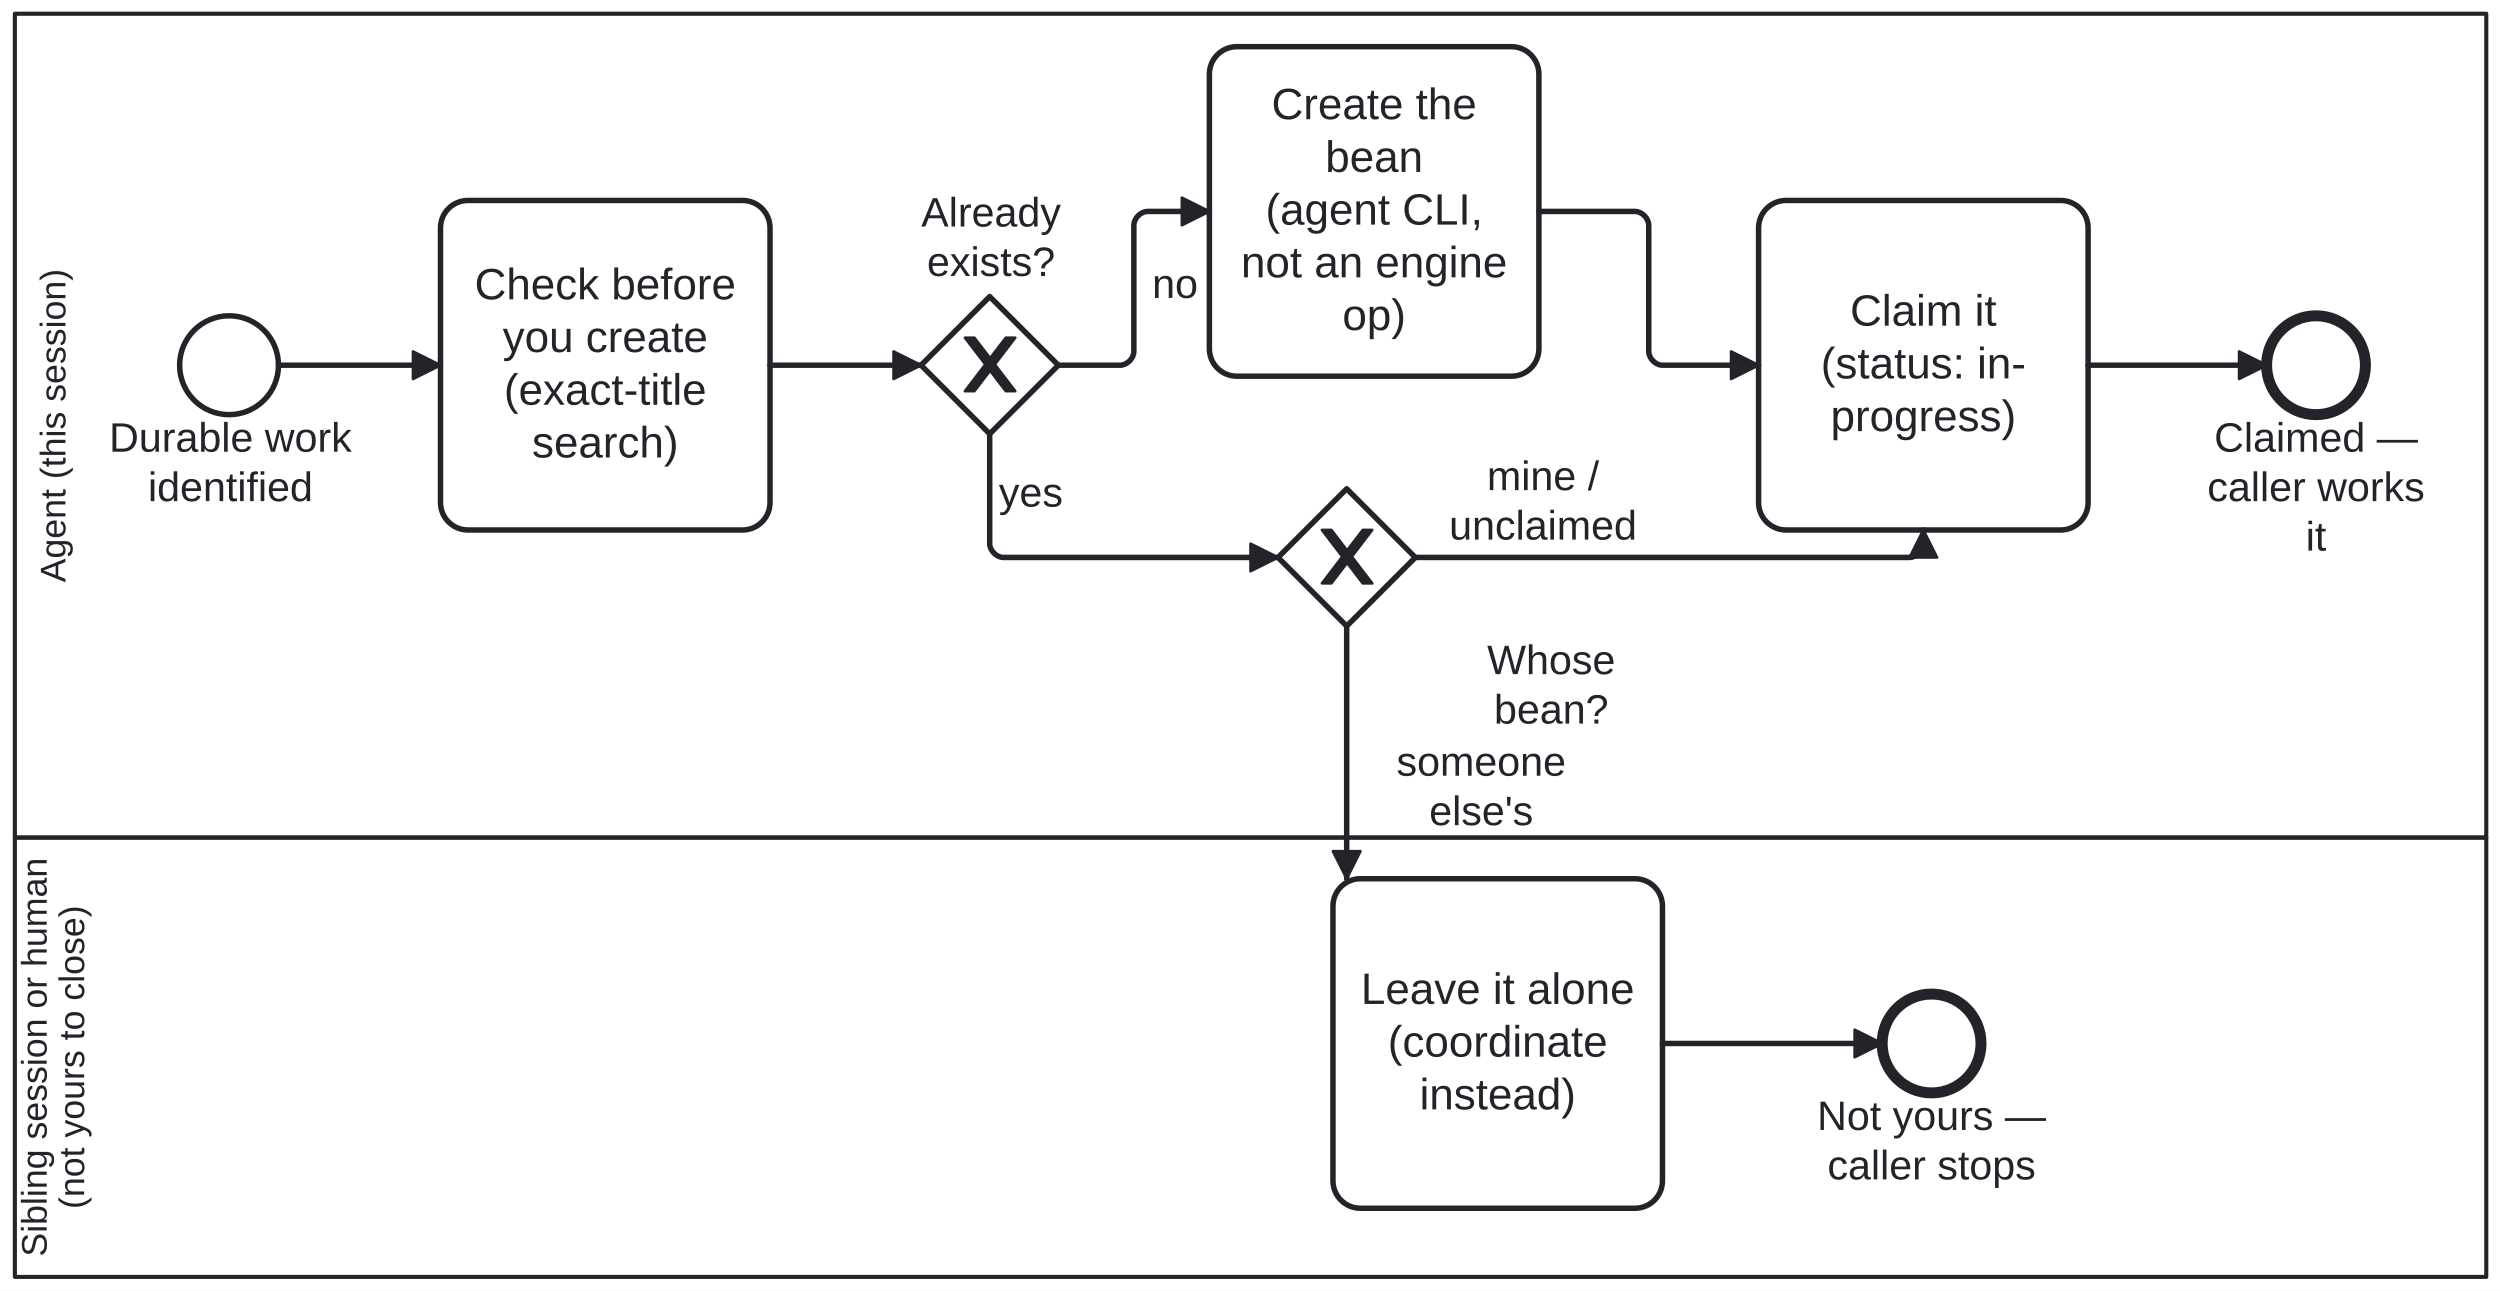
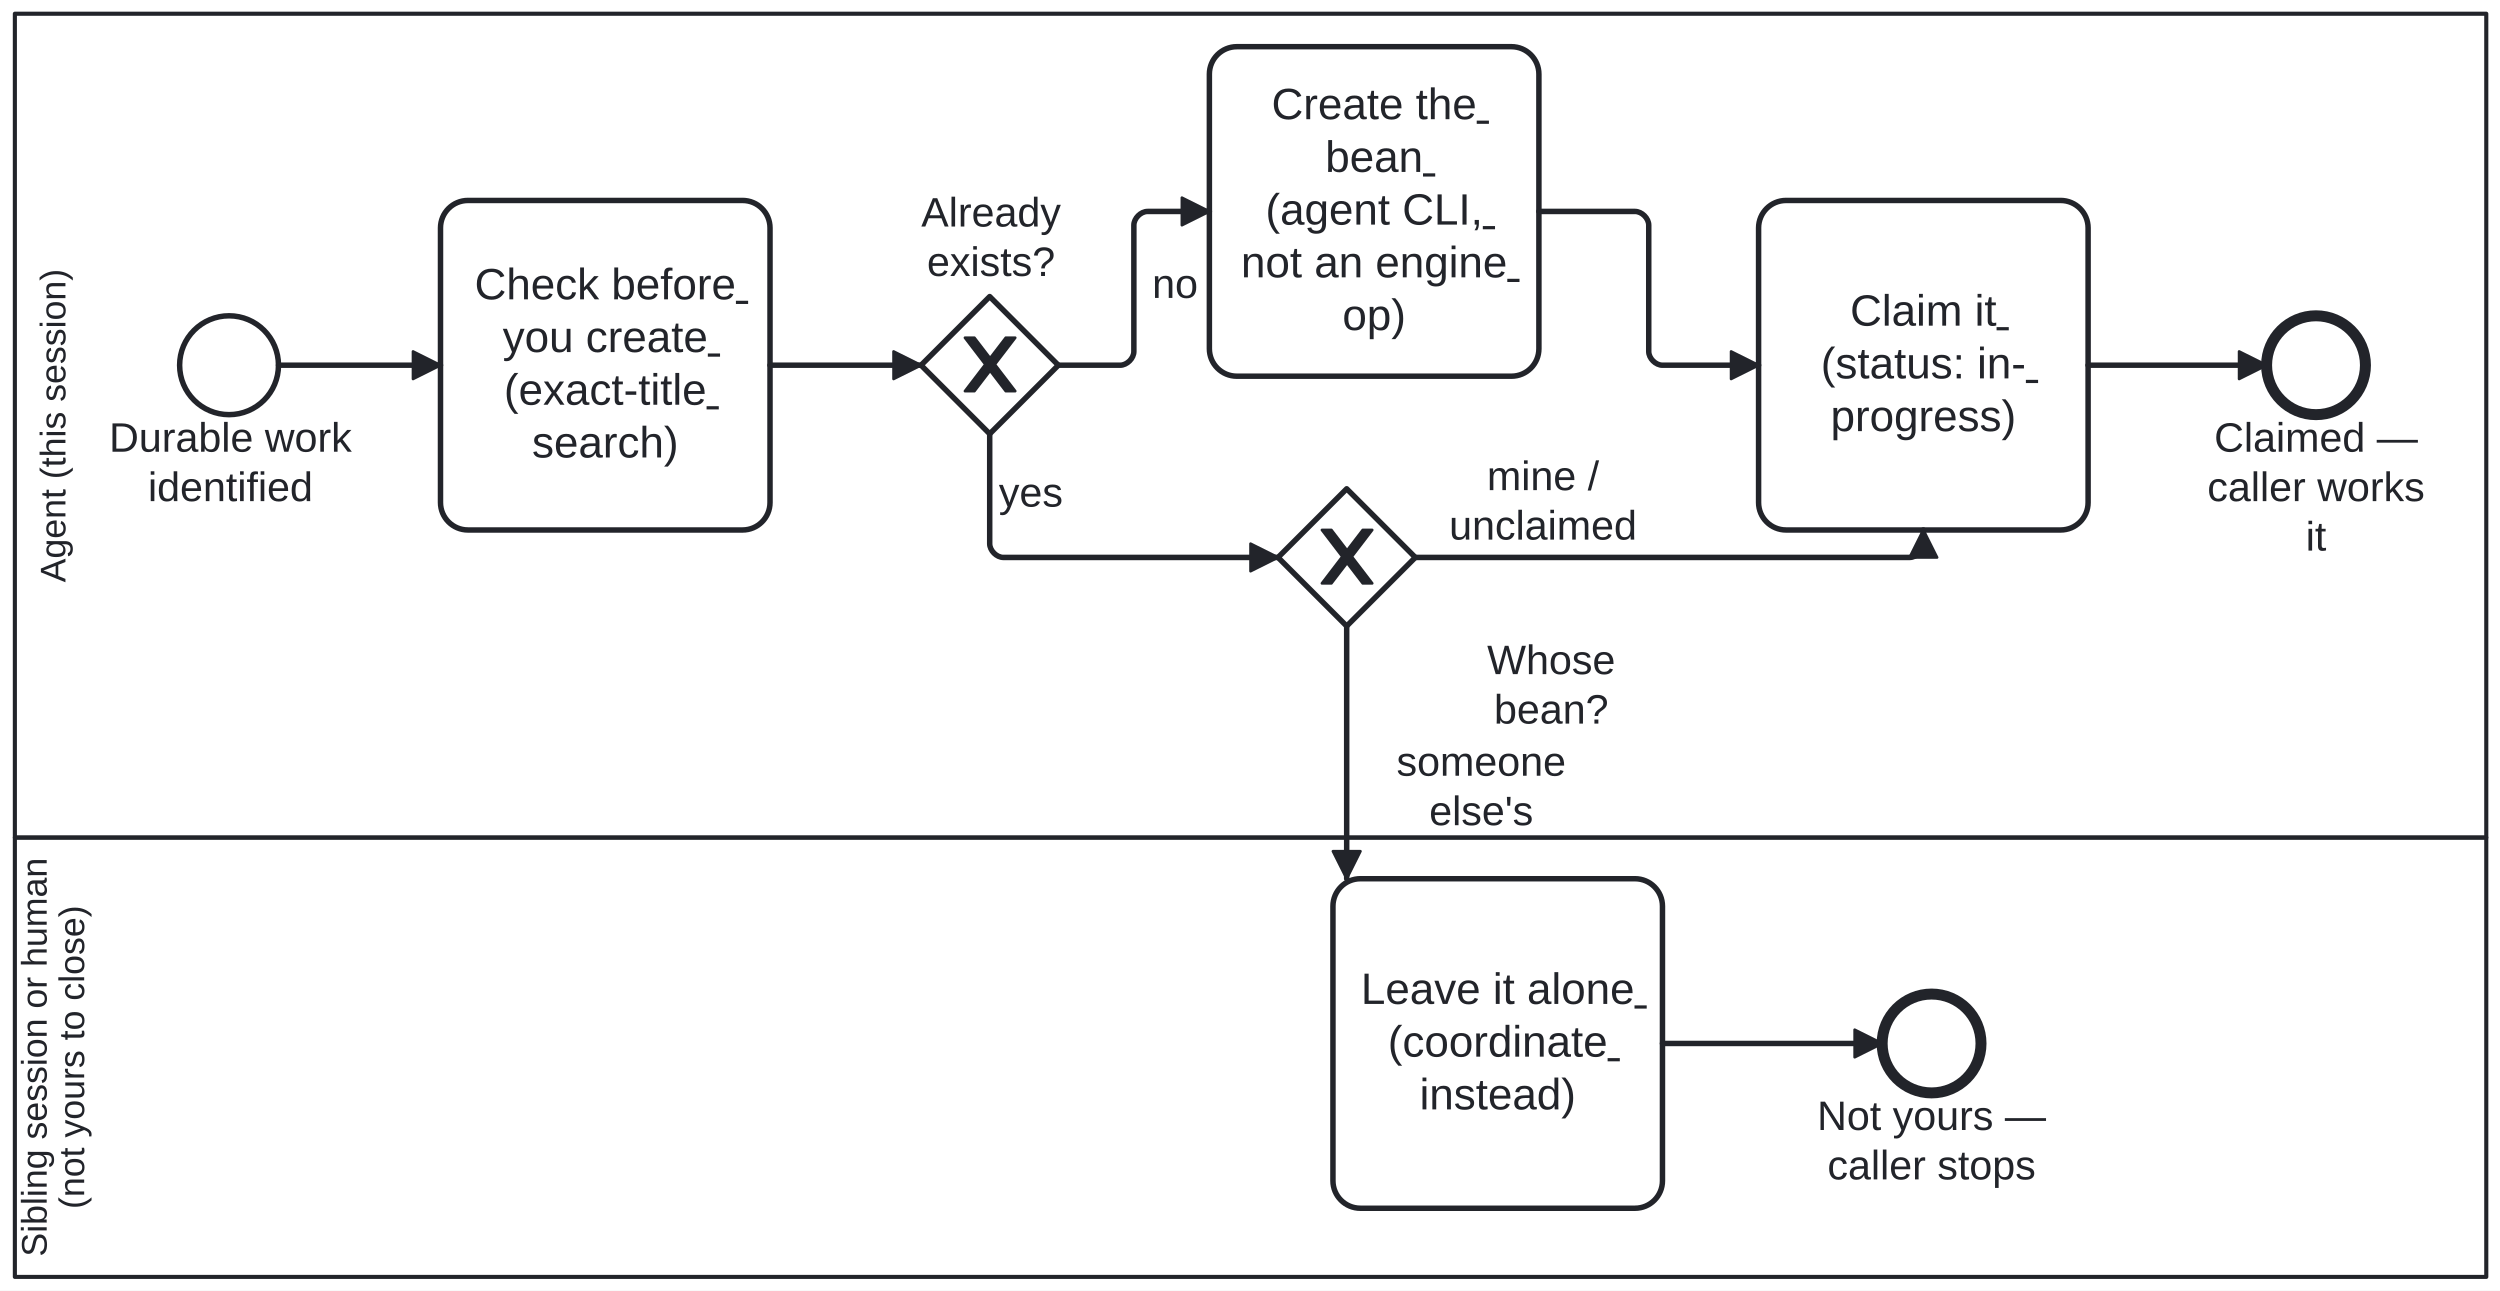
<svg xmlns="http://www.w3.org/2000/svg" width="100%" style="max-width:100%;height:auto" viewBox="154.587 75 910.412 470" version="1.1">
+   <style>.fa-task-link,.fa-subprocess-link{cursor:pointer}.fa-task-link text{text-decoration:underline}.fa-task-link:focus-visible,.fa-subprocess-link:focus-visible{outline:2px solid #2563eb;outline-offset:2px}.fa-subprocess-link:hover rect:not(.fa-link-hit),.fa-subprocess-link:focus-visible rect:not(.fa-link-hit){stroke-width:2.5px}</style>
  <rect x="154.587" y="75" width="910.412" height="470" fill="#ffffff" />
  <g class="djs-group">
    <g class="djs-element djs-shape" data-element-id="Lane_Sibling" style="display: block;" transform="matrix(1 0 0 1 160 380)">
      <g class="djs-visual">
        <rect x="0" y="0" width="900" height="160" rx="0" ry="0" style="stroke-linecap: round; stroke-linejoin: round; stroke: rgb(34, 36, 42); stroke-width: 1.5px; fill: white; fill-opacity: 0.25;" />
        <text lineHeight="1.05" class="djs-label" transform="matrix(-1.83697e-16 -1 1 -1.83697e-16 0 160)" style="font-family: Arial, sans-serif; font-size: 13px; font-weight: normal; fill: rgb(34, 36, 42);">
          <tspan x="7.376" y="11.588">Sibling session or human </tspan>
          <tspan x="24.728" y="25.238">(not yours to close)</tspan>
        </text>
      </g>
      <rect class="djs-hit djs-hit-all" x="0" y="0" width="900" height="160" style="fill: none; stroke-opacity: 0; stroke: white; stroke-width: 15px;" />
    </g>
  </g>
  <g class="djs-group">
    <g class="djs-element djs-shape" data-element-id="Lane_Agent" style="display: block;" transform="matrix(1 0 0 1 160 80)">
      <g class="djs-visual">
        <rect x="0" y="0" width="900" height="300" rx="0" ry="0" style="stroke-linecap: round; stroke-linejoin: round; stroke: rgb(34, 36, 42); stroke-width: 1.5px; fill: white; fill-opacity: 0.25;" />
        <text lineHeight="1.05" class="djs-label" transform="matrix(-1.83697e-16 -1 1 -1.83697e-16 0 300)" style="font-family: Arial, sans-serif; font-size: 13px; font-weight: normal; fill: rgb(34, 36, 42);">
          <tspan x="92.919" y="18.413">Agent (this session)</tspan>
        </text>
      </g>
      <rect class="djs-hit djs-hit-all" x="0" y="0" width="900" height="300" style="fill: none; stroke-opacity: 0; stroke: white; stroke-width: 15px;" />
    </g>
  </g>
  <g class="djs-group">
    <g class="djs-element djs-shape" data-element-id="Open_Start" style="display: block;" transform="matrix(1 0 0 1 220 190)">
      <g class="djs-visual">
        <circle cx="18" cy="18" r="18" style="stroke-linecap: round; stroke-linejoin: round; stroke: rgb(34, 36, 42); stroke-width: 2px; fill: white; fill-opacity: 0.95;" />
      </g>
      <rect class="djs-hit djs-hit-all" x="0" y="0" width="36" height="36" style="fill: none; stroke-opacity: 0; stroke: white; stroke-width: 15px;" />
    </g>
  </g>
  <g class="djs-group">
    <g class="djs-element djs-shape" data-element-id="Open_Start_label" style="display: block;" transform="matrix(1 0 0 1 194 226)">
      <g class="djs-visual">
        <text lineHeight="1.2" class="djs-label" style="font-family: Arial, sans-serif; font-size: 15px; font-weight: normal; fill: rgb(34, 36, 42);">
          <tspan x="0.317" y="13.5">Durable work</tspan>
          <tspan x="14.478" y="31.5">identified</tspan>
        </text>
      </g>
      <rect class="djs-hit djs-hit-all" x="0" y="0" width="89" height="36" style="fill: none; stroke-opacity: 0; stroke: white; stroke-width: 15px;" />
    </g>
  </g>
  <g class="djs-group">
    <g class="djs-element djs-shape" data-element-id="Open_CheckExists" style="display: block;" transform="matrix(1 0 0 1 315 148)">
      <g class="djs-visual">
        <rect x="0" y="0" width="120" height="120" rx="10" ry="10" style="stroke-linecap: round; stroke-linejoin: round; stroke: rgb(34, 36, 42); stroke-width: 2px; fill: white; fill-opacity: 0.95;" />
-         <text lineHeight="1.2" class="djs-label" style="font-family: Arial, sans-serif; font-size: 16px; font-weight: normal; fill: rgb(34, 36, 42);">
-           <tspan x="12.418" y="36">Check before </tspan>
-           <tspan x="22.645" y="55.2">you create</tspan>
-           <tspan x="23.102" y="74.4">(exact-title </tspan>
-           <tspan x="33.324" y="93.6">search)</tspan>
-         </text>
+         <a class="fa-task-link" href="../../../en/cat-harness/processes/bean-open.html" target="_top" aria-label="Open step: Check before you create (exact-title search)">
+           <text lineHeight="1.2" class="djs-label" style="font-family: Arial, sans-serif; font-size: 16px; font-weight: normal; fill: rgb(34, 36, 42);">
+             <tspan x="12.418" y="36">Check before </tspan>
+             <tspan x="22.645" y="55.2">you create</tspan>
+             <tspan x="23.102" y="74.4">(exact-title </tspan>
+             <tspan x="33.324" y="93.6">search)</tspan>
+           </text>
+         </a>
      </g>
      <rect class="djs-hit djs-hit-all" x="0" y="0" width="120" height="120" style="fill: none; stroke-opacity: 0; stroke: white; stroke-width: 15px;" />
    </g>
  </g>
  <g class="djs-group">
    <g class="djs-element djs-shape" data-element-id="Open_Exists" style="display: block;" transform="matrix(1 0 0 1 490 183)">
      <g class="djs-visual">
        <polygon points="25,0 50,25 25,50 0,25" style="stroke-linecap: round; stroke-linejoin: round; stroke: rgb(34, 36, 42); stroke-width: 2px; fill: white; fill-opacity: 0.95;" />
        <path d="m 16,15 7.429,9.714 -7.429,9.714 3.429,0 5.714,-7.464 5.714,7.464 3.429,0 -7.429,-9.714 7.429,-9.714 -3.429,0 -5.714,7.464 -5.714,-7.464 -3.429,0 z" style="fill: rgb(34, 36, 42); stroke-linecap: round; stroke-linejoin: round; stroke: rgb(34, 36, 42); stroke-width: 1px;" />
      </g>
      <rect class="djs-hit djs-hit-all" x="0" y="0" width="50" height="50" style="fill: none; stroke-opacity: 0; stroke: white; stroke-width: 15px;" />
    </g>
  </g>
  <g class="djs-group">
    <g class="djs-element djs-shape" data-element-id="Open_Exists_label" style="display: block;" transform="matrix(1 0 0 1 490 144)">
      <g class="djs-visual">
        <text lineHeight="1.2" class="djs-label" style="font-family: Arial, sans-serif; font-size: 15px; font-weight: normal; fill: rgb(34, 36, 42);">
          <tspan x="0.07" y="13.5">Already</tspan>
          <tspan x="2.158" y="31.5">exists?</tspan>
        </text>
      </g>
      <rect class="djs-hit djs-hit-all" x="0" y="0" width="51" height="36" style="fill: none; stroke-opacity: 0; stroke: white; stroke-width: 15px;" />
    </g>
  </g>
  <g class="djs-group">
    <g class="djs-element djs-shape" data-element-id="Open_Create" style="display: block;" transform="matrix(1 0 0 1 595 92)">
      <g class="djs-visual">
        <rect x="0" y="0" width="120" height="120" rx="10" ry="10" style="stroke-linecap: round; stroke-linejoin: round; stroke: rgb(34, 36, 42); stroke-width: 2px; fill: white; fill-opacity: 0.95;" />
-         <text lineHeight="1.2" class="djs-label" style="font-family: Arial, sans-serif; font-size: 16px; font-weight: normal; fill: rgb(34, 36, 42);">
-           <tspan x="22.645" y="26.4">Create the </tspan>
-           <tspan x="42.203" y="45.6">bean</tspan>
-           <tspan x="20.422" y="64.8">(agent CLI, </tspan>
-           <tspan x="11.512" y="84">not an engine </tspan>
-           <tspan x="48.438" y="103.2">op)</tspan>
-         </text>
+         <a class="fa-task-link" href="../../../en/cat-harness/processes/bean-open.html" target="_top" aria-label="Open step: Create the bean (agent CLI, not an engine op)">
+           <text lineHeight="1.2" class="djs-label" style="font-family: Arial, sans-serif; font-size: 16px; font-weight: normal; fill: rgb(34, 36, 42);">
+             <tspan x="22.645" y="26.4">Create the </tspan>
+             <tspan x="42.203" y="45.6">bean</tspan>
+             <tspan x="20.422" y="64.8">(agent CLI, </tspan>
+             <tspan x="11.512" y="84">not an engine </tspan>
+             <tspan x="48.438" y="103.2">op)</tspan>
+           </text>
+         </a>
      </g>
      <rect class="djs-hit djs-hit-all" x="0" y="0" width="120" height="120" style="fill: none; stroke-opacity: 0; stroke: white; stroke-width: 15px;" />
    </g>
  </g>
  <g class="djs-group">
    <g class="djs-element djs-shape" data-element-id="Open_Owner" style="display: block;" transform="matrix(1 0 0 1 620 253)">
      <g class="djs-visual">
        <polygon points="25,0 50,25 25,50 0,25" style="stroke-linecap: round; stroke-linejoin: round; stroke: rgb(34, 36, 42); stroke-width: 2px; fill: white; fill-opacity: 0.95;" />
        <path d="m 16,15 7.429,9.714 -7.429,9.714 3.429,0 5.714,-7.464 5.714,7.464 3.429,0 -7.429,-9.714 7.429,-9.714 -3.429,0 -5.714,7.464 -5.714,-7.464 -3.429,0 z" style="fill: rgb(34, 36, 42); stroke-linecap: round; stroke-linejoin: round; stroke: rgb(34, 36, 42); stroke-width: 1px;" />
      </g>
      <rect class="djs-hit djs-hit-all" x="0" y="0" width="50" height="50" style="fill: none; stroke-opacity: 0; stroke: white; stroke-width: 15px;" />
    </g>
  </g>
  <g class="djs-group">
    <g class="djs-element djs-shape" data-element-id="Open_Owner_label" style="display: block;" transform="matrix(1 0 0 1 696 307)">
      <g class="djs-visual">
        <text lineHeight="1.2" class="djs-label" style="font-family: Arial, sans-serif; font-size: 15px; font-weight: normal; fill: rgb(34, 36, 42);">
          <tspan x="0.158" y="13.5">Whose</tspan>
          <tspan x="2.644" y="31.5">bean?</tspan>
        </text>
      </g>
      <rect class="djs-hit djs-hit-all" x="0" y="0" width="47" height="36" style="fill: none; stroke-opacity: 0; stroke: white; stroke-width: 15px;" />
    </g>
  </g>
  <g class="djs-group">
    <g class="djs-element djs-shape" data-element-id="Open_LeaveAlone" style="display: block;" transform="matrix(1 0 0 1 640 395)">
      <g class="djs-visual">
        <rect x="0" y="0" width="120" height="120" rx="10" ry="10" style="stroke-linecap: round; stroke-linejoin: round; stroke: rgb(34, 36, 42); stroke-width: 2px; fill: white; fill-opacity: 0.95;" />
-         <text lineHeight="1.2" class="djs-label" style="font-family: Arial, sans-serif; font-size: 16px; font-weight: normal; fill: rgb(34, 36, 42);">
-           <tspan x="10.184" y="45.6">Leave it alone</tspan>
-           <tspan x="19.977" y="64.8">(coordinate </tspan>
-           <tspan x="31.539" y="84">instead)</tspan>
-         </text>
+         <a class="fa-task-link" href="../../../en/cat-harness/processes/bean-open.html" target="_top" aria-label="Open step: Leave it alone (coordinate instead)">
+           <text lineHeight="1.2" class="djs-label" style="font-family: Arial, sans-serif; font-size: 16px; font-weight: normal; fill: rgb(34, 36, 42);">
+             <tspan x="10.184" y="45.6">Leave it alone</tspan>
+             <tspan x="19.977" y="64.8">(coordinate </tspan>
+             <tspan x="31.539" y="84">instead)</tspan>
+           </text>
+         </a>
      </g>
      <rect class="djs-hit djs-hit-all" x="0" y="0" width="120" height="120" style="fill: none; stroke-opacity: 0; stroke: white; stroke-width: 15px;" />
    </g>
  </g>
  <g class="djs-group">
    <g class="djs-element djs-shape" data-element-id="Open_NotYours" style="display: block;" transform="matrix(1 0 0 1 840 437)">
      <g class="djs-visual">
        <circle cx="18" cy="18" r="18" style="stroke-linecap: round; stroke-linejoin: round; stroke: rgb(34, 36, 42); stroke-width: 4px; fill: white; fill-opacity: 0.95;" />
      </g>
      <rect class="djs-hit djs-hit-all" x="0" y="0" width="36" height="36" style="fill: none; stroke-opacity: 0; stroke: white; stroke-width: 15px;" />
    </g>
  </g>
  <g class="djs-group">
    <g class="djs-element djs-shape" data-element-id="Open_NotYours_label" style="display: block;" transform="matrix(1 0 0 1 816 473)">
      <g class="djs-visual">
        <text lineHeight="1.2" class="djs-label" style="font-family: Arial, sans-serif; font-size: 15px; font-weight: normal; fill: rgb(34, 36, 42);">
          <tspan x="0.322" y="13.5">Not yours —</tspan>
          <tspan x="4.068" y="31.5">caller stops</tspan>
        </text>
      </g>
      <rect class="djs-hit djs-hit-all" x="0" y="0" width="84" height="36" style="fill: none; stroke-opacity: 0; stroke: white; stroke-width: 15px;" />
    </g>
  </g>
  <g class="djs-group">
    <g class="djs-element djs-shape" data-element-id="Open_Claim" style="display: block;" transform="matrix(1 0 0 1 795 148)">
      <g class="djs-visual">
        <rect x="0" y="0" width="120" height="120" rx="10" ry="10" style="stroke-linecap: round; stroke-linejoin: round; stroke: rgb(34, 36, 42); stroke-width: 2px; fill: white; fill-opacity: 0.95;" />
-         <text lineHeight="1.2" class="djs-label" style="font-family: Arial, sans-serif; font-size: 16px; font-weight: normal; fill: rgb(34, 36, 42);">
-           <tspan x="33.332" y="45.6">Claim it</tspan>
-           <tspan x="22.656" y="64.8">(status: in-</tspan>
-           <tspan x="26.211" y="84">progress)</tspan>
-         </text>
+         <a class="fa-task-link" href="../../../en/cat-harness/processes/bean-open.html" target="_top" aria-label="Open step: Claim it (status: in-progress)">
+           <text lineHeight="1.2" class="djs-label" style="font-family: Arial, sans-serif; font-size: 16px; font-weight: normal; fill: rgb(34, 36, 42);">
+             <tspan x="33.332" y="45.6">Claim it</tspan>
+             <tspan x="22.656" y="64.8">(status: in-</tspan>
+             <tspan x="26.211" y="84">progress)</tspan>
+           </text>
+         </a>
      </g>
      <rect class="djs-hit djs-hit-all" x="0" y="0" width="120" height="120" style="fill: none; stroke-opacity: 0; stroke: white; stroke-width: 15px;" />
    </g>
  </g>
  <g class="djs-group">
    <g class="djs-element djs-shape" data-element-id="Open_Claimed" style="display: block;" transform="matrix(1 0 0 1 980 190)">
      <g class="djs-visual">
        <circle cx="18" cy="18" r="18" style="stroke-linecap: round; stroke-linejoin: round; stroke: rgb(34, 36, 42); stroke-width: 4px; fill: white; fill-opacity: 0.95;" />
      </g>
      <rect class="djs-hit djs-hit-all" x="0" y="0" width="36" height="36" style="fill: none; stroke-opacity: 0; stroke: white; stroke-width: 15px;" />
    </g>
  </g>
  <g class="djs-group">
    <g class="djs-element djs-shape" data-element-id="Open_Claimed_label" style="display: block;" transform="matrix(1 0 0 1 958 226)">
      <g class="djs-visual">
        <text lineHeight="1.2" class="djs-label" style="font-family: Arial, sans-serif; font-size: 15px; font-weight: normal; fill: rgb(34, 36, 42);">
          <tspan x="2.906" y="13.5">Claimed —</tspan>
          <tspan x="0.409" y="31.5">caller works </tspan>
          <tspan x="36.25" y="49.5">it</tspan>
        </text>
      </g>
      <rect class="djs-hit djs-hit-all" x="0" y="0" width="80" height="54" style="fill: none; stroke-opacity: 0; stroke: white; stroke-width: 15px;" />
    </g>
  </g>
  <g class="djs-group">
    <g class="djs-element djs-connection" data-element-id="BO_1" style="display: block;">
      <g class="djs-visual">
        <defs>
          <marker id="folio-marker-1" viewBox="0 0 20 20" refX="11" refY="10" markerWidth="10" markerHeight="10" orient="auto">
            <path d="M 1 5 L 11 10 L 1 15 Z" style="stroke-linecap: round; stroke-linejoin: round; stroke: rgb(34, 36, 42); stroke-width: 1px; fill: rgb(34, 36, 42);" />
          </marker>
        </defs>
        <path data-corner-radius="5" style="fill: none; stroke-linecap: round; stroke-linejoin: round; stroke: rgb(34, 36, 42); stroke-width: 2px; marker-end: url('#folio-marker-1');" d="M256,208L315,208" />
      </g>
      <path d="M256,208L315,208" class="djs-hit djs-hit-stroke" style="fill: none; stroke-opacity: 0; stroke: white; stroke-width: 15px;" />
    </g>
  </g>
  <g class="djs-group">
    <g class="djs-element djs-connection" data-element-id="BO_2" style="display: block;">
      <g class="djs-visual">
        <defs>
          <marker id="folio-marker-2" viewBox="0 0 20 20" refX="11" refY="10" markerWidth="10" markerHeight="10" orient="auto">
            <path d="M 1 5 L 11 10 L 1 15 Z" style="stroke-linecap: round; stroke-linejoin: round; stroke: rgb(34, 36, 42); stroke-width: 1px; fill: rgb(34, 36, 42);" />
          </marker>
        </defs>
        <path data-corner-radius="5" style="fill: none; stroke-linecap: round; stroke-linejoin: round; stroke: rgb(34, 36, 42); stroke-width: 2px; marker-end: url('#folio-marker-2');" d="M435,208L490,208" />
      </g>
      <path d="M435,208L490,208" class="djs-hit djs-hit-stroke" style="fill: none; stroke-opacity: 0; stroke: white; stroke-width: 15px;" />
    </g>
  </g>
  <g class="djs-group">
    <g class="djs-element djs-connection" data-element-id="BO_3" style="display: block;">
      <g class="djs-visual">
        <defs>
          <marker id="folio-marker-3" viewBox="0 0 20 20" refX="11" refY="10" markerWidth="10" markerHeight="10" orient="auto">
            <path d="M 1 5 L 11 10 L 1 15 Z" style="stroke-linecap: round; stroke-linejoin: round; stroke: rgb(34, 36, 42); stroke-width: 1px; fill: rgb(34, 36, 42);" />
          </marker>
        </defs>
        <path data-corner-radius="5" style="fill: none; stroke-linecap: round; stroke-linejoin: round; stroke: rgb(34, 36, 42); stroke-width: 2px; marker-end: url('#folio-marker-3');" d="M540,208L562.5,208C565,208,567.5,205.5,567.5,203L567.5,157C567.5,154.5,570,152,572.5,152L595,152" />
      </g>
      <path d="M540,208L567.5,208L567.5,152L595,152" class="djs-hit djs-hit-stroke" style="fill: none; stroke-opacity: 0; stroke: white; stroke-width: 15px;" />
    </g>
  </g>
  <g class="djs-group">
    <g class="djs-element djs-shape" data-element-id="BO_3_label" style="display: block;" transform="matrix(1 0 0 1 574 170)">
      <g class="djs-visual">
        <text lineHeight="1.2" class="djs-label" style="font-family: Arial, sans-serif; font-size: 15px; font-weight: normal; fill: rgb(34, 36, 42);">
          <tspan x="0.158" y="13.5">no</tspan>
        </text>
      </g>
      <rect class="djs-hit djs-hit-all" x="0" y="0" width="17" height="18" style="fill: none; stroke-opacity: 0; stroke: white; stroke-width: 15px;" />
    </g>
  </g>
  <g class="djs-group">
    <g class="djs-element djs-connection" data-element-id="BO_4" style="display: block;">
      <g class="djs-visual">
        <defs>
          <marker id="folio-marker-4" viewBox="0 0 20 20" refX="11" refY="10" markerWidth="10" markerHeight="10" orient="auto">
            <path d="M 1 5 L 11 10 L 1 15 Z" style="stroke-linecap: round; stroke-linejoin: round; stroke: rgb(34, 36, 42); stroke-width: 1px; fill: rgb(34, 36, 42);" />
          </marker>
        </defs>
        <path data-corner-radius="5" style="fill: none; stroke-linecap: round; stroke-linejoin: round; stroke: rgb(34, 36, 42); stroke-width: 2px; marker-end: url('#folio-marker-4');" d="M515,233L515,273C515,275.5,517.5,278,520,278L620,278" />
      </g>
      <path d="M515,233L515,278L620,278" class="djs-hit djs-hit-stroke" style="fill: none; stroke-opacity: 0; stroke: white; stroke-width: 15px;" />
    </g>
  </g>
  <g class="djs-group">
    <g class="djs-element djs-shape" data-element-id="BO_4_label" style="display: block;" transform="matrix(1 0 0 1 518 246)">
      <g class="djs-visual">
        <text lineHeight="1.2" class="djs-label" style="font-family: Arial, sans-serif; font-size: 15px; font-weight: normal; fill: rgb(34, 36, 42);">
          <tspan x="0.329" y="13.5">yes</tspan>
        </text>
      </g>
      <rect class="djs-hit djs-hit-all" x="0" y="0" width="24" height="18" style="fill: none; stroke-opacity: 0; stroke: white; stroke-width: 15px;" />
    </g>
  </g>
  <g class="djs-group">
    <g class="djs-element djs-connection" data-element-id="BO_5" style="display: block;">
      <g class="djs-visual">
        <defs>
          <marker id="folio-marker-5" viewBox="0 0 20 20" refX="11" refY="10" markerWidth="10" markerHeight="10" orient="auto">
            <path d="M 1 5 L 11 10 L 1 15 Z" style="stroke-linecap: round; stroke-linejoin: round; stroke: rgb(34, 36, 42); stroke-width: 1px; fill: rgb(34, 36, 42);" />
          </marker>
        </defs>
        <path data-corner-radius="5" style="fill: none; stroke-linecap: round; stroke-linejoin: round; stroke: rgb(34, 36, 42); stroke-width: 2px; marker-end: url('#folio-marker-5');" d="M645,303L645,395" />
      </g>
      <path d="M645,303L645,395" class="djs-hit djs-hit-stroke" style="fill: none; stroke-opacity: 0; stroke: white; stroke-width: 15px;" />
    </g>
  </g>
  <g class="djs-group">
    <g class="djs-element djs-shape" data-element-id="BO_5_label" style="display: block;" transform="matrix(1 0 0 1 663 344)">
      <g class="djs-visual">
        <text lineHeight="1.2" class="djs-label" style="font-family: Arial, sans-serif; font-size: 15px; font-weight: normal; fill: rgb(34, 36, 42);">
          <tspan x="0.147" y="13.5">someone </tspan>
          <tspan x="12.06" y="31.5">else's</tspan>
        </text>
      </g>
      <rect class="djs-hit djs-hit-all" x="0" y="0" width="62" height="36" style="fill: none; stroke-opacity: 0; stroke: white; stroke-width: 15px;" />
    </g>
  </g>
  <g class="djs-group">
    <g class="djs-element djs-connection" data-element-id="BO_6" style="display: block;">
      <g class="djs-visual">
        <defs>
          <marker id="folio-marker-6" viewBox="0 0 20 20" refX="11" refY="10" markerWidth="10" markerHeight="10" orient="auto">
            <path d="M 1 5 L 11 10 L 1 15 Z" style="stroke-linecap: round; stroke-linejoin: round; stroke: rgb(34, 36, 42); stroke-width: 1px; fill: rgb(34, 36, 42);" />
          </marker>
        </defs>
        <path data-corner-radius="5" style="fill: none; stroke-linecap: round; stroke-linejoin: round; stroke: rgb(34, 36, 42); stroke-width: 2px; marker-end: url('#folio-marker-6');" d="M760,455L840,455" />
      </g>
      <path d="M760,455L840,455" class="djs-hit djs-hit-stroke" style="fill: none; stroke-opacity: 0; stroke: white; stroke-width: 15px;" />
    </g>
  </g>
  <g class="djs-group">
    <g class="djs-element djs-connection" data-element-id="BO_7" style="display: block;">
      <g class="djs-visual">
        <defs>
          <marker id="folio-marker-7" viewBox="0 0 20 20" refX="11" refY="10" markerWidth="10" markerHeight="10" orient="auto">
            <path d="M 1 5 L 11 10 L 1 15 Z" style="stroke-linecap: round; stroke-linejoin: round; stroke: rgb(34, 36, 42); stroke-width: 1px; fill: rgb(34, 36, 42);" />
          </marker>
        </defs>
        <path data-corner-radius="5" style="fill: none; stroke-linecap: round; stroke-linejoin: round; stroke: rgb(34, 36, 42); stroke-width: 2px; marker-end: url('#folio-marker-7');" d="M670,278L850,278C852.5,278,855,275.5,855,273L855,268" />
      </g>
      <path d="M670,278L855,278L855,268" class="djs-hit djs-hit-stroke" style="fill: none; stroke-opacity: 0; stroke: white; stroke-width: 15px;" />
    </g>
  </g>
  <g class="djs-group">
    <g class="djs-element djs-shape" data-element-id="BO_7_label" style="display: block;" transform="matrix(1 0 0 1 682 240)">
      <g class="djs-visual">
        <text lineHeight="1.2" class="djs-label" style="font-family: Arial, sans-serif; font-size: 15px; font-weight: normal; fill: rgb(34, 36, 42);">
          <tspan x="14.076" y="13.5">mine / </tspan>
          <tspan x="0.314" y="31.5">unclaimed</tspan>
        </text>
      </g>
      <rect class="djs-hit djs-hit-all" x="0" y="0" width="69" height="36" style="fill: none; stroke-opacity: 0; stroke: white; stroke-width: 15px;" />
    </g>
  </g>
  <g class="djs-group">
    <g class="djs-element djs-connection" data-element-id="BO_8" style="display: block;">
      <g class="djs-visual">
        <defs>
          <marker id="folio-marker-8" viewBox="0 0 20 20" refX="11" refY="10" markerWidth="10" markerHeight="10" orient="auto">
            <path d="M 1 5 L 11 10 L 1 15 Z" style="stroke-linecap: round; stroke-linejoin: round; stroke: rgb(34, 36, 42); stroke-width: 1px; fill: rgb(34, 36, 42);" />
          </marker>
        </defs>
        <path data-corner-radius="5" style="fill: none; stroke-linecap: round; stroke-linejoin: round; stroke: rgb(34, 36, 42); stroke-width: 2px; marker-end: url('#folio-marker-8');" d="M715,152L750,152C752.5,152,755,154.5,755,157L755,203C755,205.5,757.5,208,760,208L795,208" />
      </g>
      <path d="M715,152L755,152L755,208L795,208" class="djs-hit djs-hit-stroke" style="fill: none; stroke-opacity: 0; stroke: white; stroke-width: 15px;" />
    </g>
  </g>
  <g class="djs-group">
    <g class="djs-element djs-connection" data-element-id="BO_9" style="display: block;">
      <g class="djs-visual">
        <defs>
          <marker id="folio-marker-9" viewBox="0 0 20 20" refX="11" refY="10" markerWidth="10" markerHeight="10" orient="auto">
            <path d="M 1 5 L 11 10 L 1 15 Z" style="stroke-linecap: round; stroke-linejoin: round; stroke: rgb(34, 36, 42); stroke-width: 1px; fill: rgb(34, 36, 42);" />
          </marker>
        </defs>
        <path data-corner-radius="5" style="fill: none; stroke-linecap: round; stroke-linejoin: round; stroke: rgb(34, 36, 42); stroke-width: 2px; marker-end: url('#folio-marker-9');" d="M915,208L980,208" />
      </g>
      <path d="M915,208L980,208" class="djs-hit djs-hit-stroke" style="fill: none; stroke-opacity: 0; stroke: white; stroke-width: 15px;" />
    </g>
  </g>
</svg>
